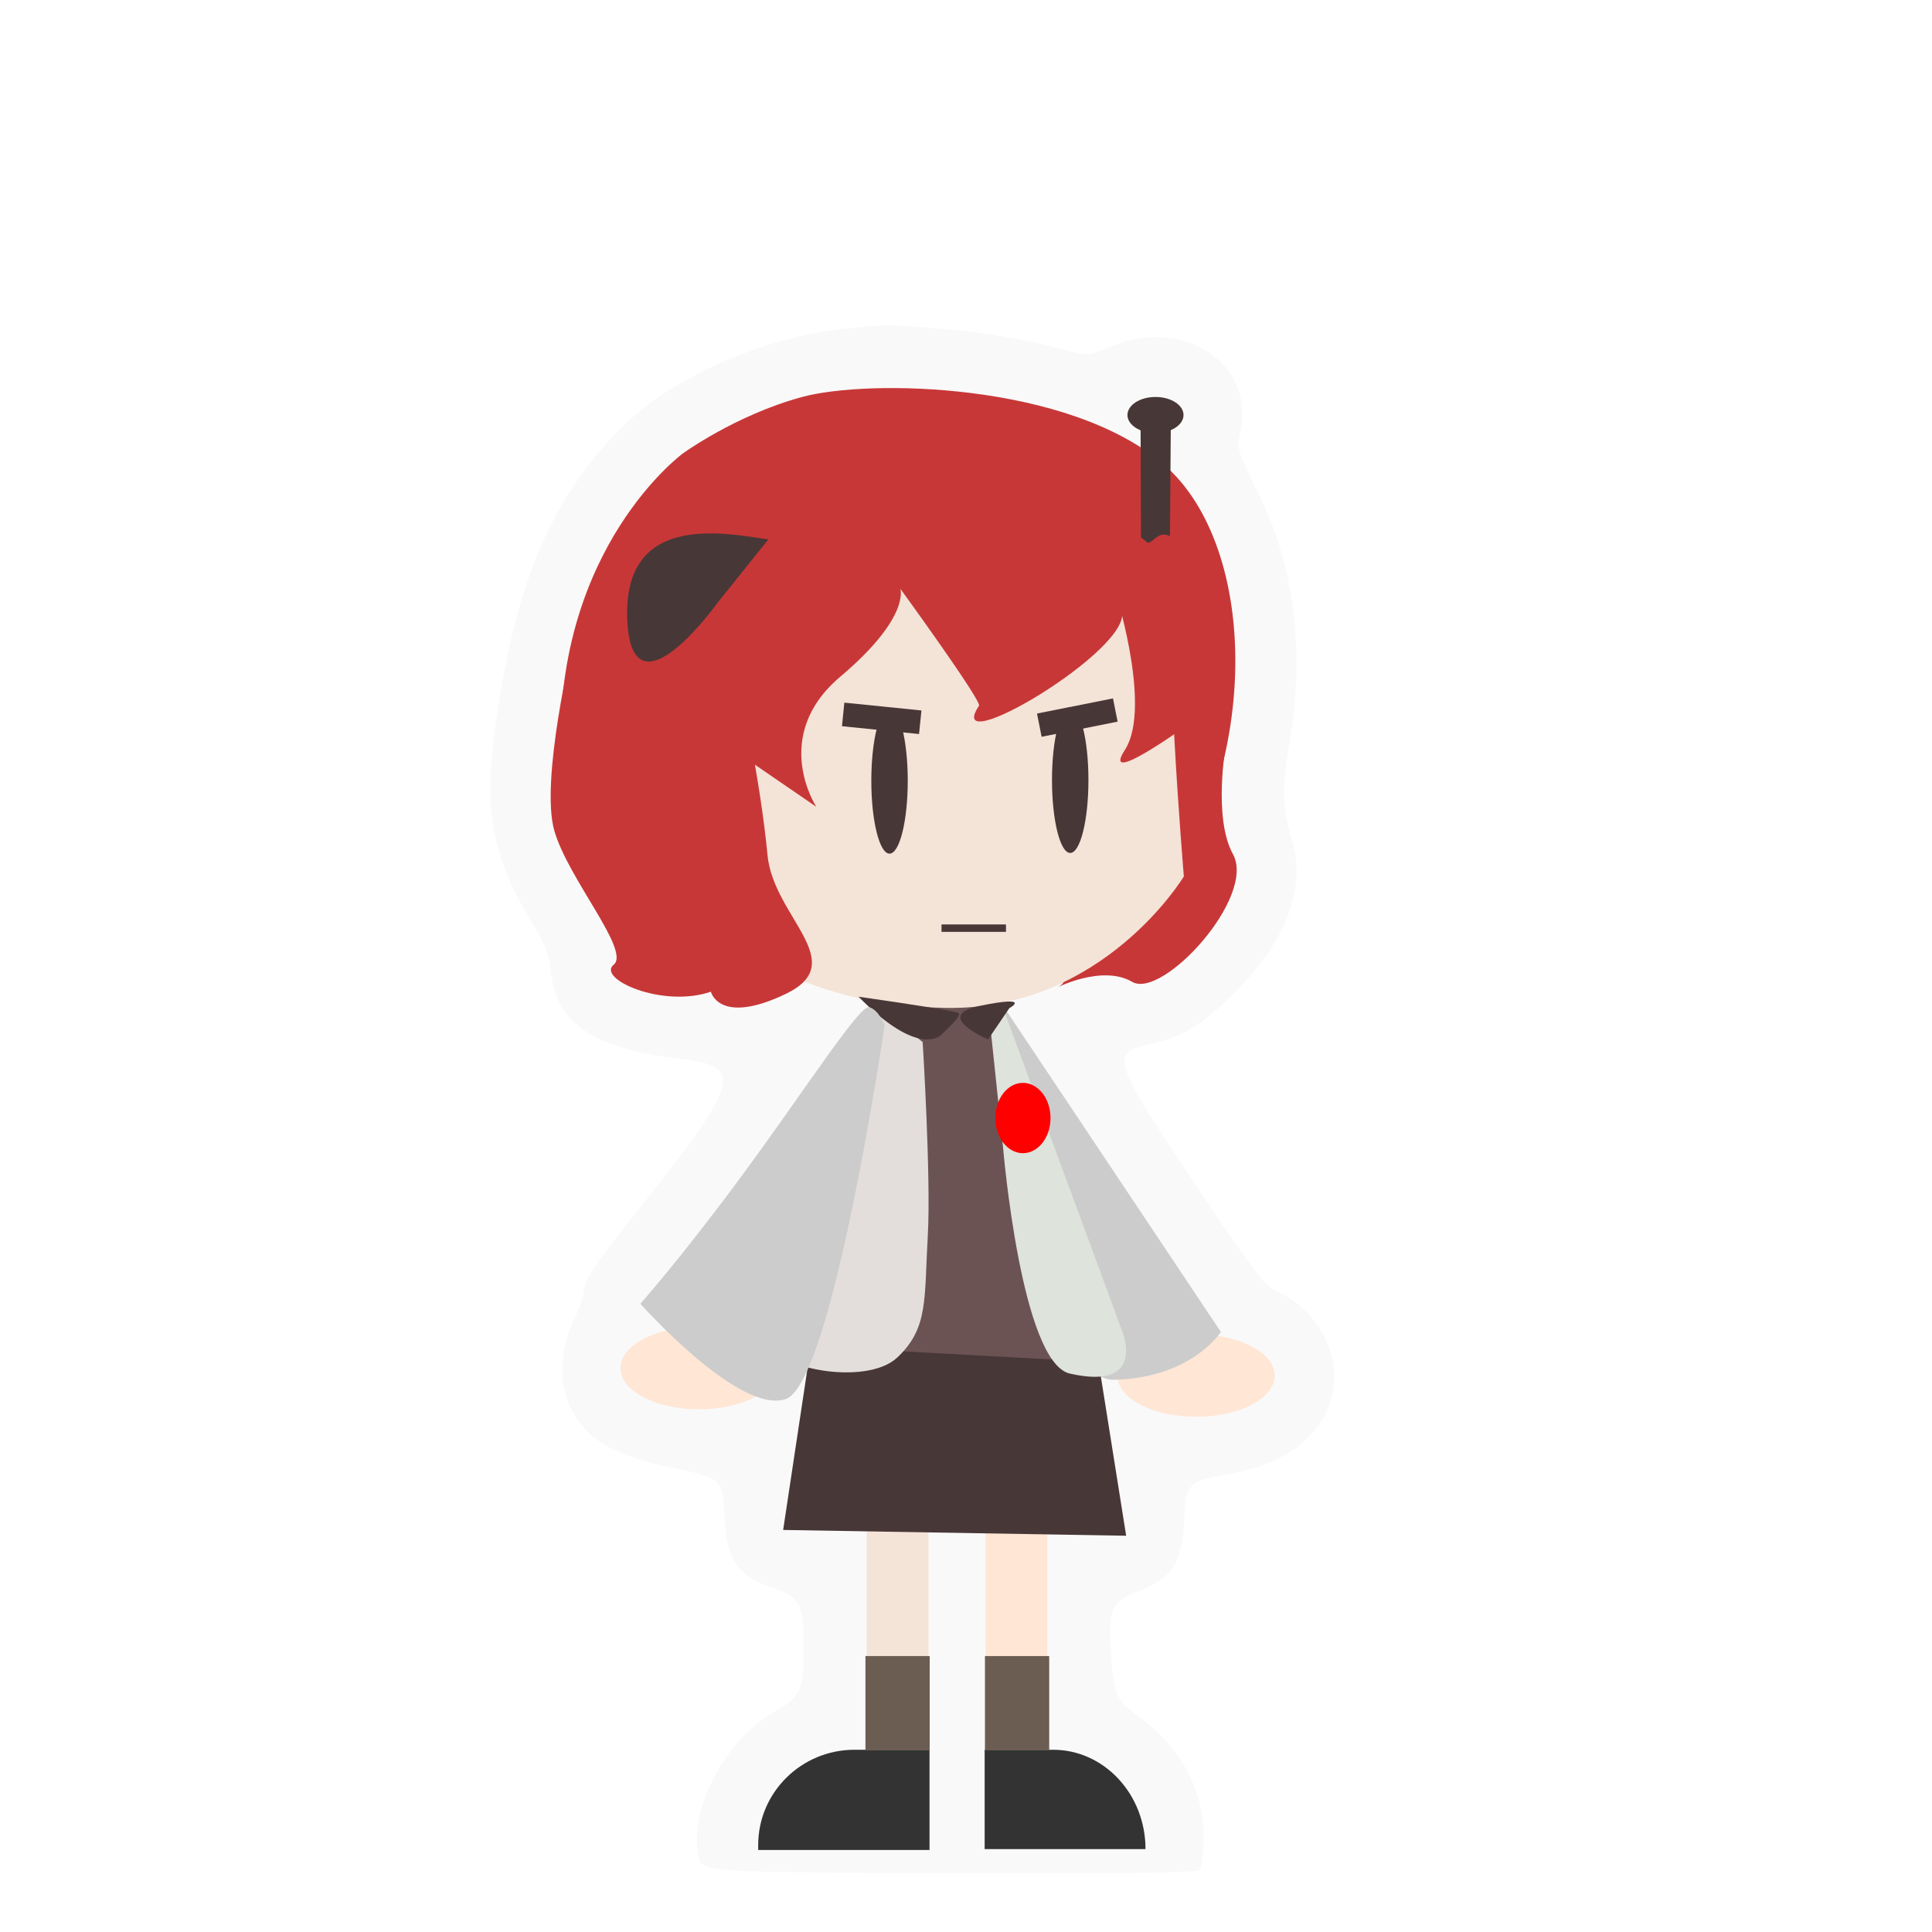
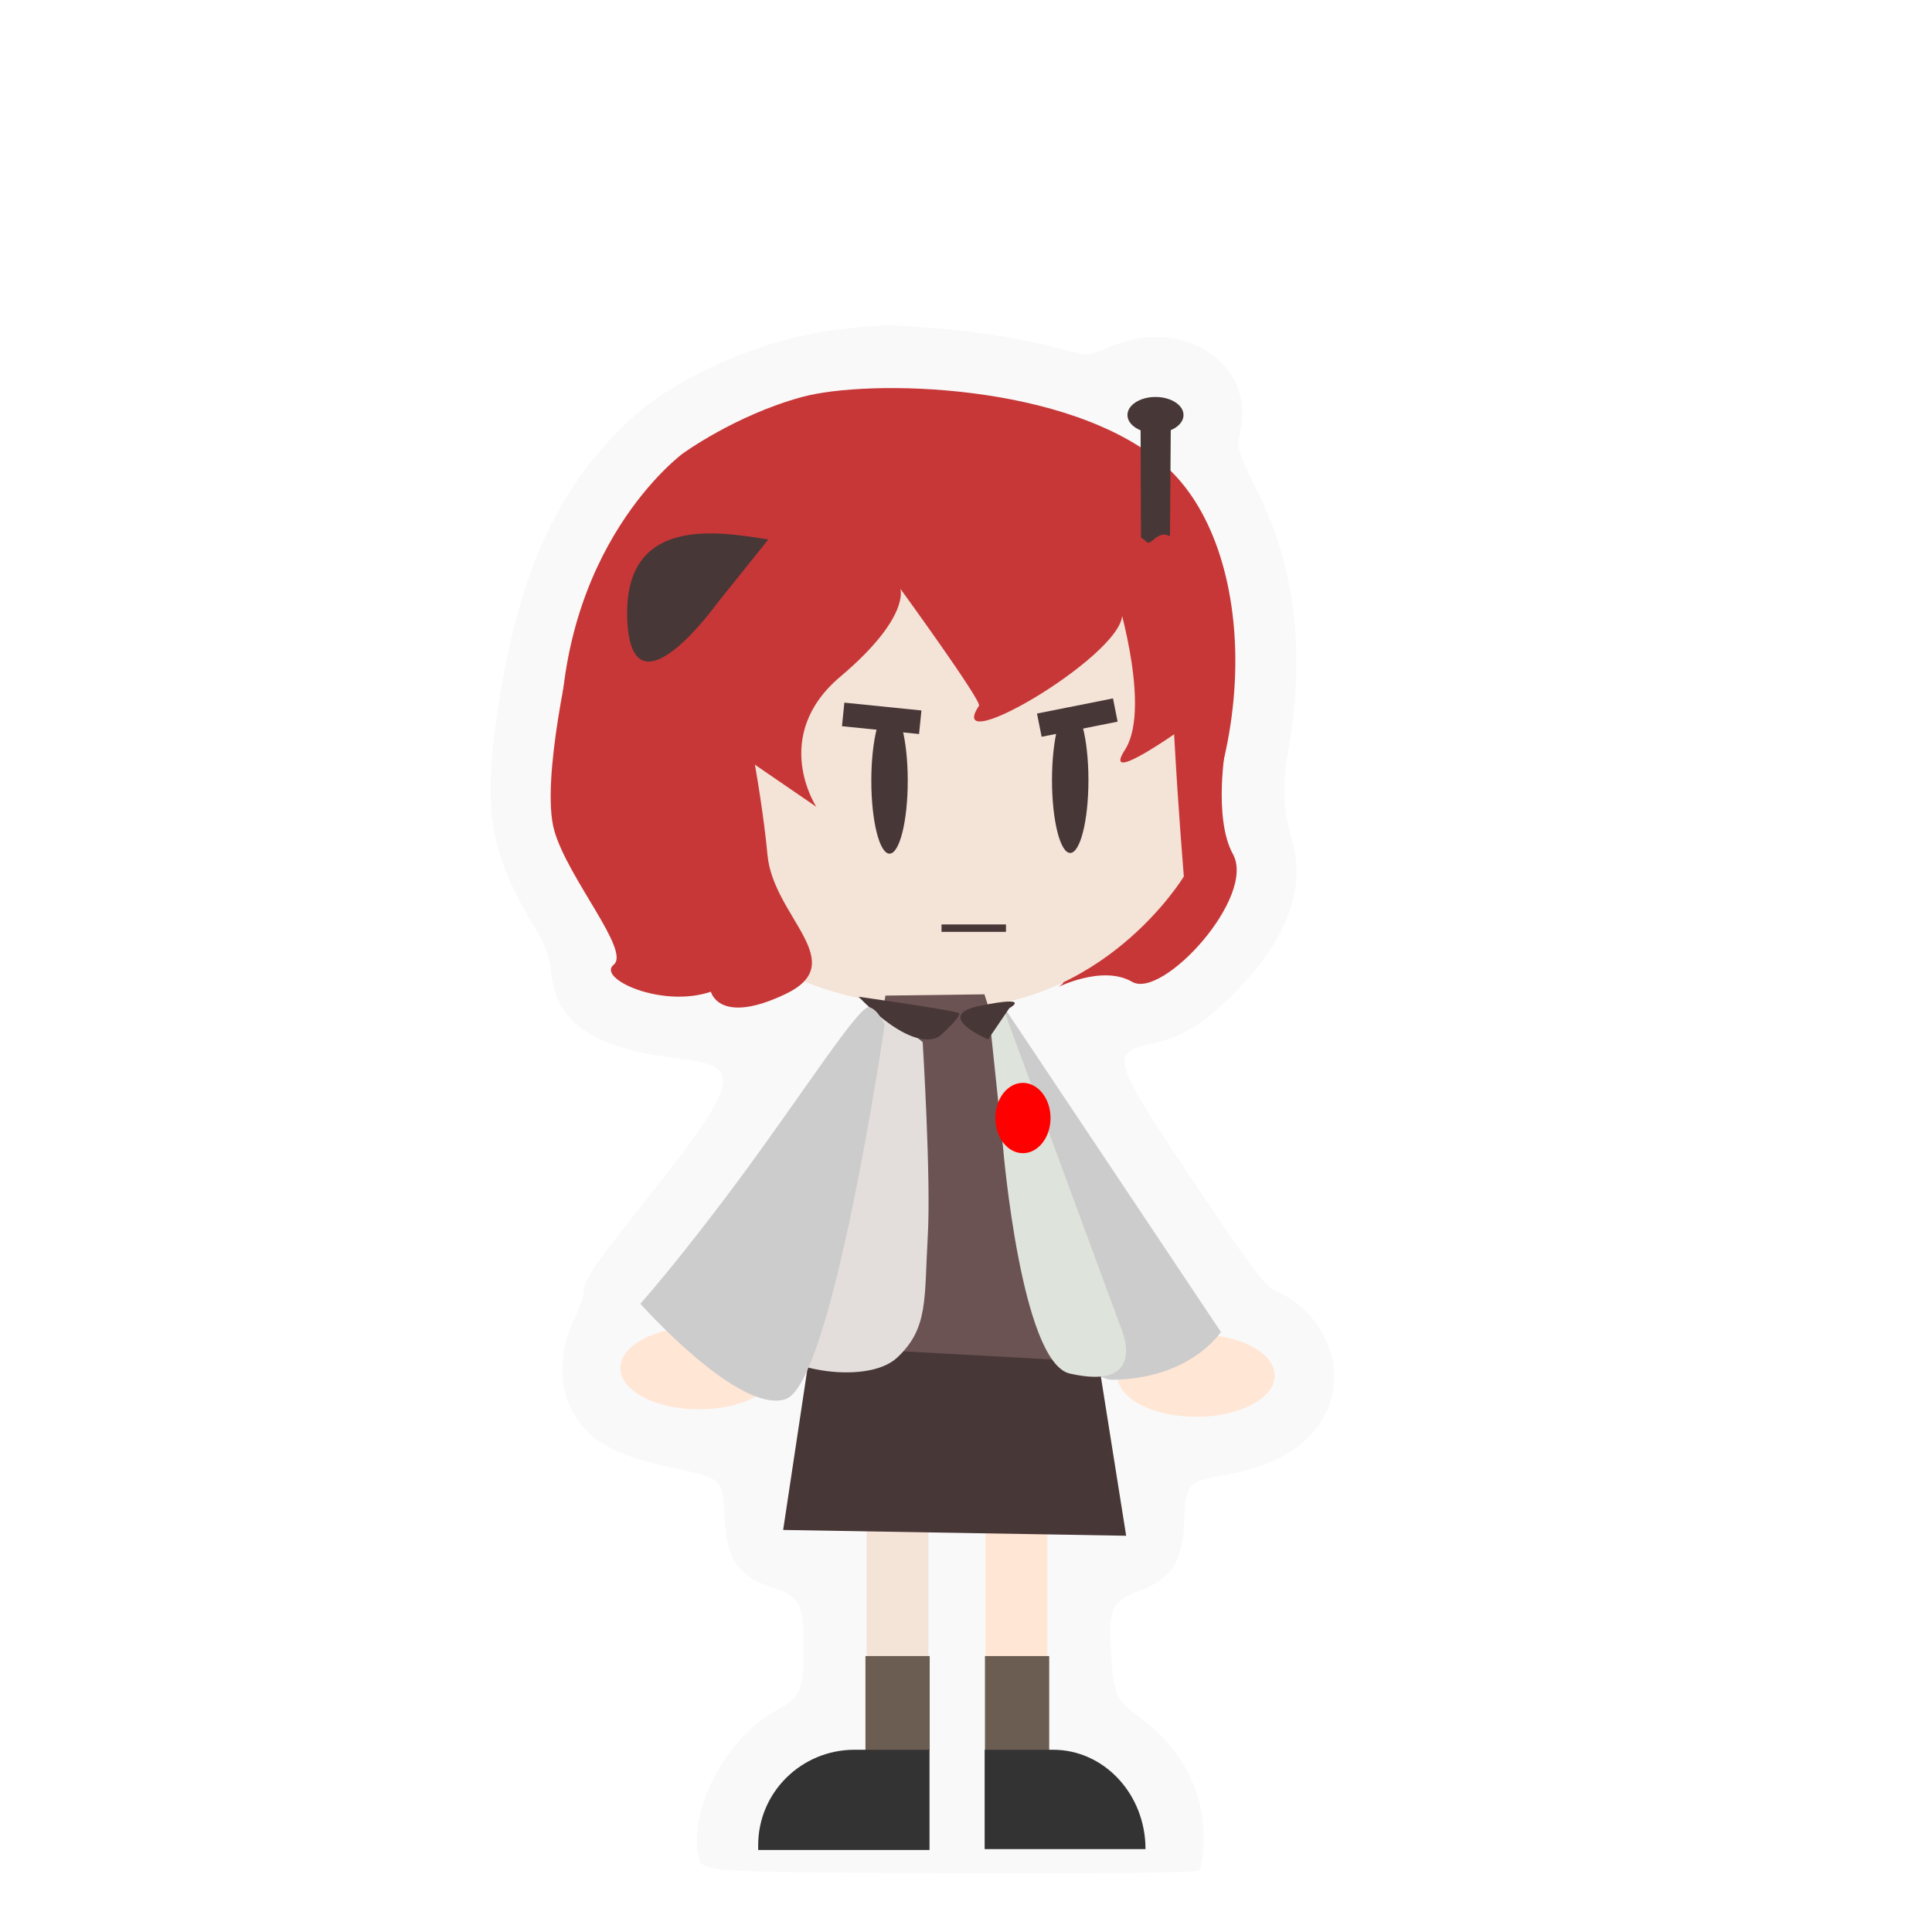
<svg xmlns="http://www.w3.org/2000/svg" width="100mm" height="100mm" viewBox="0 0 100 100" version="1.1" id="svg1">
  <defs id="defs1">
    </defs>
-   <g id="layer1">
+   <g id="character_root">
    <path id="cutout_border" fill="#f9f9f9" stroke="none" d="M43.7,17.02 c-3.88,0.38 -8.5,2.34 -11,4.62 c-3.82,3.52 -5.82,7.86 -6.92,14.98 c-0.82,5.42 -0.42,7.62 2.06,11.66 c0.38,0.62 0.62,1.34 0.68,1.98 c0.24,2.7 2.2,4.02 6.66,4.54 c3.4,0.38 3.16,1.18 -2.32,8.04 c-2.14,2.7 -2.66,3.48 -2.66,4.1 c0,0.2 -0.24,0.86 -0.54,1.46 c-0.68,1.44 -0.74,3.32 -0.1,4.52 c0.84,1.64 2.24,2.44 5.36,3.08 c2.44,0.5 2.5,0.58 2.58,2.44 c0.08,2.26 0.68,3.16 2.54,3.76 c1.36,0.44 1.56,0.82 1.56,3.04 c0,2.24 -0.14,2.58 -1.44,3.3 c-2.62,1.48 -4.52,5.08 -4,7.56 c0.16,0.8 0.16,0.8 12.94,0.86 c8.68,0.02 12.84,-0.02 12.98,-0.16 c0.12,-0.12 0.22,-0.9 0.22,-1.76 c-0.02,-2.42 -1.18,-4.58 -3.32,-6.16 c-1.22,-0.88 -1.34,-1.16 -1.48,-3.42 c-0.14,-2.16 0.04,-2.56 1.38,-3.08 c1.78,-0.66 2.34,-1.54 2.42,-3.74 c0.06,-1.82 0.18,-1.96 2.22,-2.32 c3.48,-0.6 5.54,-2.5 5.54,-5.12 c0,-1.8 -1.28,-3.66 -3.04,-4.38 c-0.54,-0.24 -1.28,-1.22 -4.26,-5.68 c-4.24,-6.34 -4.32,-6.66 -2.14,-7.12 c1.62,-0.36 2.78,-1.08 4.42,-2.78 c2.56,-2.62 3.54,-5.26 2.86,-7.64 c-0.52,-1.82 -0.56,-2.82 -0.18,-5.02 c0.84,-4.84 0.3,-9.26 -1.62,-13.12 c-1.06,-2.16 -1.1,-2.28 -0.9,-3.14 c0.78,-3.54 -3.02,-5.98 -6.78,-4.36 c-1.04,0.46 -1.12,0.46 -2.2,0.18 c-2.02,-0.56 -4.28,-0.94 -6.72,-1.14 c-2.64,-0.22 -2.52,-0.22 -4.8,0.02 Z" />
-     <ellipse style="fill:#ffe6d5;stroke-width:0.265" id="path19-3" cx="61.909" cy="71.197" rx="4.069" ry="2.135" />
-     <path style="fill:#cccccc;stroke-width:0.26" d="M 52.014,52.201 63.193,68.941 c 0,0 -1.524,2.395 -5.549,2.476 -4.025,0.082 -5.63,-19.217 -5.63,-19.217 z" id="path18" />
-     <rect style="fill:#f4e3d7;stroke-width:0.291" id="rect14" width="3.2" height="12.831" x="44.857" y="78.628" />
-     <rect style="fill:#ffe6d5;stroke-width:0.291" id="rect14-1" width="3.2" height="12.831" x="51.009" y="78.916" />
-     <path style="fill:#483737;stroke-width:0.226" d="m 42.147,68.495 -1.611,10.695 17.754,0.3 -1.943,-12.221 z" id="path13" />
-     <path style="fill:#c83737;stroke-width:0.265" d="m 63.449,38.571 c 0,0 -0.67,3.75 0.367,5.637 1.224,2.226 -3.645,7.527 -5.213,6.613 -1.569,-0.914 -3.952,0.324 -3.952,0.324 0,0 1.121,-0.427 -0.165,-1.1 -2.097,-1.096 1.368,-8.975 1.368,-8.975 z" id="path8" />
-     <path style="fill:#c83737;stroke-width:0.265" d="m 32.455,23.209 c 0,0 -7.548,4.812 -7.265,15.473 0.283,10.661 7.461,9.788 7.461,9.788 0,0 20.312,7.09 27.359,-0.87 7.047,-7.96 6.692,-19.58 1.032,-23.825 -5.661,-4.246 -17.548,-4.434 -21.511,-3.491 -3.963,0.943 -7.076,2.925 -7.076,2.925 z" id="path5" transform="matrix(0.870961,0,0,1,7.071913,0.2668497)" />
-     <path style="fill:#6c5353;stroke-width:0.179" d="M 45.831,51.532 42.644,69.721 56.985,70.504 50.954,51.466 Z" id="path2" />
-     <path style="fill:#f4e3d7;stroke-width:0.265" d="m 48.968,52.169 c 8.139,0.133 12.308,-6.805 12.308,-6.805 0,-0.047 -1.158,-13.591 -0.467,-16.411 0.638,-2.602 -4.048,-5.809 -12.142,-5.937 -7.261,-0.115 -12.775,2.257 -14.677,7.605 -2.135,6.004 -1.134,11.841 1.034,14.91 2.168,3.069 6.113,6.51 13.943,6.638 z" id="path1" />
-     <path style="fill:#e3dedb;stroke-width:0.265" d="m 47.757,53.938 c 0,0 0.437,7.023 0.265,10.028 -0.189,3.302 0.039,4.778 -1.58,6.3 -1.619,1.522 -6.582,0.553 -6.722,-0.922 -0.14,-1.475 5.566,-17.454 5.566,-17.454 z" id="path3" />
-     <path style="fill:#dee3db;stroke-width:0.265" d="m 51.92,59.414 -0.702,-6.692 0.66,-0.66 6.186,16.782 c 0,0 1.368,3.175 -2.69,2.252 -2.521,-0.574 -3.454,-11.682 -3.454,-11.682 z" id="path4" />
-     <path style="fill:#c83737;stroke-width:0.276" d="m 31.134,33.42 11.484,7.872 c 0,0 -2.404,-3.654 1.243,-6.735 3.647,-3.081 3.106,-4.552 3.106,-4.552 0,0 4.231,5.816 4.071,6.058 -1.959,2.961 8.058,-2.976 7.379,-4.917 -0.679,-1.94 1.703,4.835 0.172,7.204 -1.045,1.617 1.606,-0.112 3.796,-1.678 1.425,-1.02 2.05,-3.219 1.438,-4.862 -0.886,-2.38 -2.018,-5.448 -2.268,-6.256 -0.424,-1.37 -7.718,-4.109 -7.718,-4.109 l -6.247,-1.522 c 0,0 -7.466,0.723 -10.215,3.052 -2.749,2.328 -6.241,10.445 -6.241,10.445 z" id="path6" transform="translate(-0.3659364,0.466987)" />
-     <path style="fill:#c83737;stroke-width:0.29" d="m 38.263,35.406 c 0,0 1.095,4.928 1.463,8.852 0.301,3.211 4.364,5.561 0.924,7.197 -3.44,1.637 -3.855,-0.124 -3.855,-0.124 -2.524,0.866 -5.919,-0.679 -5.031,-1.397 0.888,-0.718 -2.354,-4.442 -3.071,-6.931 -0.749,-2.599 0.957,-9.709 0.957,-9.709 z" id="path7" />
-     <ellipse style="fill:#483737;stroke-width:0.357" id="path9" cx="46.042" cy="40.411" rx="0.943" ry="3.774" />
-     <ellipse style="fill:#483737;stroke-width:0.357" id="path9-3" cx="55.394" cy="40.375" rx="0.943" ry="3.774" />
-     <path style="fill:#483737;stroke-width:0.265" d="m 44.438,51.591 c 3.161,3.208 4.263,1.981 4.263,1.981 0,0 1.115,-0.991 0.926,-1.132 -0.189,-0.142 -5.189,-0.849 -5.189,-0.849 z" id="path10" />
-     <path style="fill:#483737;stroke-width:0.265" d="m 52.244,52.182 -1.1,1.616 c 0,0 -2.917,-1.229 -0.432,-1.735 2.783,-0.566 1.532,0.119 1.532,0.119 z" id="path11" />
-     <rect style="fill:#483737;stroke-width:0.265" id="rect13" width="3.336" height="0.384" x="48.733" y="47.849" />
-     <path style="fill:#333333;stroke-width:0.265" id="rect15" width="8.774" height="5.189" x="40.38" y="90.855" d="m 45.314,90.855 h 3.84 v 5.189 h -8.774 v -0.255 a 4.934,4.934 135 0 1 4.934,-4.934 z" transform="matrix(1.010753,0,0,1,-1.570674,-0.2881231)" />
-     <ellipse style="fill:#ffe6d5;stroke-width:0.265" id="path19" cx="36.182" cy="70.811" rx="4.069" ry="2.135" />
-     <path style="fill:#333333;stroke-width:0.289" id="rect16" width="8.208" height="4.717" x="52.362" y="91.138" d="m 52.362,91.138 h 3.491 a 4.717,4.717 45 0 1 4.717,4.717 h -8.208 z" ry="0" transform="matrix(1.014368,0,0,1.09,-2.149128,-8.773567)" />
-     <path style="fill:#cccccc;stroke-width:0.28" d="m 45.79,53.054 c 0,0 -2.707,18.51 -5.11,19.357 -2.403,0.847 -7.535,-4.929 -7.535,-4.929 0,0 2.146,-2.406 5.331,-6.734 3.186,-4.328 6.021,-8.75 6.511,-8.618 0.49,0.131 0.803,0.925 0.803,0.925 z" id="path17" />
-     <rect style="fill:#6c5d53;fill-opacity:1;stroke-width:0.273" id="rect20" width="3.326" height="4.882" x="44.795" y="85.717" />
-     <rect style="fill:#6c5d53;fill-opacity:1;stroke-width:0.273" id="rect20-9" width="3.326" height="4.882" x="50.981" y="85.717" />
-     <rect style="fill:#483737;fill-opacity:1;stroke-width:0.265" id="rect21" width="4.01" height="1.226" x="47.154" y="31.768" transform="rotate(5.797313)" />
-     <rect style="fill:#483737;fill-opacity:1;stroke-width:0.265" id="rect21-7" width="4.01" height="1.226" x="45.43" y="46.703" transform="rotate(-11.26046)" />
-     <path style="fill:#483737;fill-opacity:1;stroke-width:1.227" d="m 39.768,27.923 c -2.376,-0.362 -7.58,-1.395 -7.297,4.232 0.261,5.194 4.656,-0.939 4.656,-0.939 z" id="path22" />
-     <path style="fill:#483737;fill-opacity:1;stroke-width:0.219" d="m 59.068,30.798 -0.033,-9.112 1.568,-0.046 -0.067,9.112 z" id="path23" />
-     <path style="fill:#c83737;fill-opacity:1;stroke-width:0.265" d="m 59.216,31.513 -0.976,-3.886 c 0,0 0.503,-0.149 1.109,0.425 0.259,0.246 0.631,-0.82 1.384,-0.167 0.282,0.244 0.325,2.735 0.325,2.735 z" id="path24" />
-     <ellipse style="fill:#483737;fill-opacity:1;stroke-width:0.265" id="path25" cx="59.808" cy="21.481" rx="1.451" ry="0.934" />
-     <ellipse style="fill:#ff0000;fill-opacity:1;stroke-width:0.389" id="path26" cx="52.946" cy="57.869" rx="1.429" ry="1.82" />
+     <g id="hair_back">
+       <path style="fill:#c83737;stroke-width:0.265" d="m 63.449,38.571 c 0,0 -0.67,3.75 0.367,5.637 1.224,2.226 -3.645,7.527 -5.213,6.613 -1.569,-0.914 -3.952,0.324 -3.952,0.324 0,0 1.121,-0.427 -0.165,-1.1 -2.097,-1.096 1.368,-8.975 1.368,-8.975 z" id="path8" />
+       <path style="fill:#c83737;stroke-width:0.265" d="m 32.455,23.209 c 0,0 -7.548,4.812 -7.265,15.473 0.283,10.661 7.461,9.788 7.461,9.788 0,0 20.312,7.09 27.359,-0.87 7.047,-7.96 6.692,-19.58 1.032,-23.825 -5.661,-4.246 -17.548,-4.434 -21.511,-3.491 -3.963,0.943 -7.076,2.925 -7.076,2.925 z" id="path5" transform="matrix(0.870961,0,0,1,7.071913,0.2668497)" />
+     </g>
+     <g id="arm_right">
+       <ellipse style="fill:#ffe6d5;stroke-width:0.265" id="path19-3" cx="61.909" cy="71.197" rx="4.069" ry="2.135" />
+       <path style="fill:#cccccc;stroke-width:0.26" d="M 52.014,52.201 63.193,68.941 c 0,0 -1.524,2.395 -5.549,2.476 -4.025,0.082 -5.63,-19.217 -5.63,-19.217 z" id="path18" />
+     </g>
+     <g id="leg_left">
+       <rect style="fill:#f4e3d7;stroke-width:0.291" id="rect14" width="3.2" height="12.831" x="44.857" y="78.628" />
+       <rect style="fill:#6c5d53;fill-opacity:1;stroke-width:0.273" id="rect20" width="3.326" height="4.882" x="44.795" y="85.717" />
+       <path style="fill:#333333;stroke-width:0.265" id="rect15" width="8.774" height="5.189" x="40.38" y="90.855" d="m 45.314,90.855 h 3.84 v 5.189 h -8.774 v -0.255 a 4.934,4.934 135 0 1 4.934,-4.934 z" transform="matrix(1.010753,0,0,1,-1.570674,-0.2881231)" />
+     </g>
+     <g id="leg_right">
+       <rect style="fill:#ffe6d5;stroke-width:0.291" id="rect14-1" width="3.2" height="12.831" x="51.009" y="78.916" />
+       <rect style="fill:#6c5d53;fill-opacity:1;stroke-width:0.273" id="rect20-9" width="3.326" height="4.882" x="50.981" y="85.717" />
+       <path style="fill:#333333;stroke-width:0.289" id="rect16" width="8.208" height="4.717" x="52.362" y="91.138" d="m 52.362,91.138 h 3.491 a 4.717,4.717 45 0 1 4.717,4.717 h -8.208 z" ry="0" transform="matrix(1.014368,0,0,1.09,-2.149128,-8.773567)" />
+     </g>
+     <g id="head">
+       <path style="fill:#f4e3d7;stroke-width:0.265" d="m 48.968,52.169 c 8.139,0.133 12.308,-6.805 12.308,-6.805 0,-0.047 -1.158,-13.591 -0.467,-16.411 0.638,-2.602 -4.048,-5.809 -12.142,-5.937 -7.261,-0.115 -12.775,2.257 -14.677,7.605 -2.135,6.004 -1.134,11.841 1.034,14.91 2.168,3.069 6.113,6.51 13.943,6.638 z" id="path1" />
+     </g>
+     <g id="face">
+       <ellipse style="fill:#483737;stroke-width:0.357" id="path9" cx="46.042" cy="40.411" rx="0.943" ry="3.774" />
+       <ellipse style="fill:#483737;stroke-width:0.357" id="path9-3" cx="55.394" cy="40.375" rx="0.943" ry="3.774" />
+       <rect style="fill:#483737;stroke-width:0.265" id="rect13" width="3.336" height="0.384" x="48.733" y="47.849" />
+       <rect style="fill:#483737;fill-opacity:1;stroke-width:0.265" id="rect21" width="4.01" height="1.226" x="47.154" y="31.768" transform="rotate(5.797313)" />
+       <rect style="fill:#483737;fill-opacity:1;stroke-width:0.265" id="rect21-7" width="4.01" height="1.226" x="45.43" y="46.703" transform="rotate(-11.26046)" />
+     </g>
+     <g id="hair_front">
+       <path style="fill:#c83737;stroke-width:0.276" d="m 31.134,33.42 11.484,7.872 c 0,0 -2.404,-3.654 1.243,-6.735 3.647,-3.081 3.106,-4.552 3.106,-4.552 0,0 4.231,5.816 4.071,6.058 -1.959,2.961 8.058,-2.976 7.379,-4.917 -0.679,-1.94 1.703,4.835 0.172,7.204 -1.045,1.617 1.606,-0.112 3.796,-1.678 1.425,-1.02 2.05,-3.219 1.438,-4.862 -0.886,-2.38 -2.018,-5.448 -2.268,-6.256 -0.424,-1.37 -7.718,-4.109 -7.718,-4.109 l -6.247,-1.522 c 0,0 -7.466,0.723 -10.215,3.052 -2.749,2.328 -6.241,10.445 -6.241,10.445 z" id="path6" transform="translate(-0.3659364,0.466987)" />
+       <path style="fill:#c83737;stroke-width:0.29" d="m 38.263,35.406 c 0,0 1.095,4.928 1.463,8.852 0.301,3.211 4.364,5.561 0.924,7.197 -3.44,1.637 -3.855,-0.124 -3.855,-0.124 -2.524,0.866 -5.919,-0.679 -5.031,-1.397 0.888,-0.718 -2.354,-4.442 -3.071,-6.931 -0.749,-2.599 0.957,-9.709 0.957,-9.709 z" id="path7" />
+       <path style="fill:#483737;fill-opacity:1;stroke-width:1.227" d="m 39.768,27.923 c -2.376,-0.362 -7.58,-1.395 -7.297,4.232 0.261,5.194 4.656,-0.939 4.656,-0.939 z" id="path22" />
+       <path style="fill:#483737;fill-opacity:1;stroke-width:0.219" d="m 59.068,30.798 -0.033,-9.112 1.568,-0.046 -0.067,9.112 z" id="path23" />
+       <path style="fill:#c83737;fill-opacity:1;stroke-width:0.265" d="m 59.216,31.513 -0.976,-3.886 c 0,0 0.503,-0.149 1.109,0.425 0.259,0.246 0.631,-0.82 1.384,-0.167 0.282,0.244 0.325,2.735 0.325,2.735 z" id="path24" />
+       <ellipse style="fill:#483737;fill-opacity:1;stroke-width:0.265" id="path25" cx="59.808" cy="21.481" rx="1.451" ry="0.934" />
+     </g>
+     <g id="torso">
+       <path style="fill:#483737;stroke-width:0.226" d="m 42.147,68.495 -1.611,10.695 17.754,0.3 -1.943,-12.221 z" id="path13" />
+       <path style="fill:#6c5353;stroke-width:0.179" d="M 45.831,51.532 42.644,69.721 56.985,70.504 50.954,51.466 Z" id="path2" />
+       <path style="fill:#e3dedb;stroke-width:0.265" d="m 47.757,53.938 c 0,0 0.437,7.023 0.265,10.028 -0.189,3.302 0.039,4.778 -1.58,6.3 -1.619,1.522 -6.582,0.553 -6.722,-0.922 -0.14,-1.475 5.566,-17.454 5.566,-17.454 z" id="path3" />
+       <path style="fill:#dee3db;stroke-width:0.265" d="m 51.92,59.414 -0.702,-6.692 0.66,-0.66 6.186,16.782 c 0,0 1.368,3.175 -2.69,2.252 -2.521,-0.574 -3.454,-11.682 -3.454,-11.682 z" id="path4" />
+       <path style="fill:#483737;stroke-width:0.265" d="m 44.438,51.591 c 3.161,3.208 4.263,1.981 4.263,1.981 0,0 1.115,-0.991 0.926,-1.132 -0.189,-0.142 -5.189,-0.849 -5.189,-0.849 z" id="path10" />
+       <path style="fill:#483737;stroke-width:0.265" d="m 52.244,52.182 -1.1,1.616 c 0,0 -2.917,-1.229 -0.432,-1.735 2.783,-0.566 1.532,0.119 1.532,0.119 z" id="path11" />
+       <ellipse style="fill:#ff0000;fill-opacity:1;stroke-width:0.389" id="path26" cx="52.946" cy="57.869" rx="1.429" ry="1.82" />
+     </g>
+     <g id="arm_left">
+       <ellipse style="fill:#ffe6d5;stroke-width:0.265" id="path19" cx="36.182" cy="70.811" rx="4.069" ry="2.135" />
+       <path style="fill:#cccccc;stroke-width:0.28" d="m 45.79,53.054 c 0,0 -2.707,18.51 -5.11,19.357 -2.403,0.847 -7.535,-4.929 -7.535,-4.929 0,0 2.146,-2.406 5.331,-6.734 3.186,-4.328 6.021,-8.75 6.511,-8.618 0.49,0.131 0.803,0.925 0.803,0.925 z" id="path17" />
+     </g>
+     <g id="props" />
  </g>
</svg>
